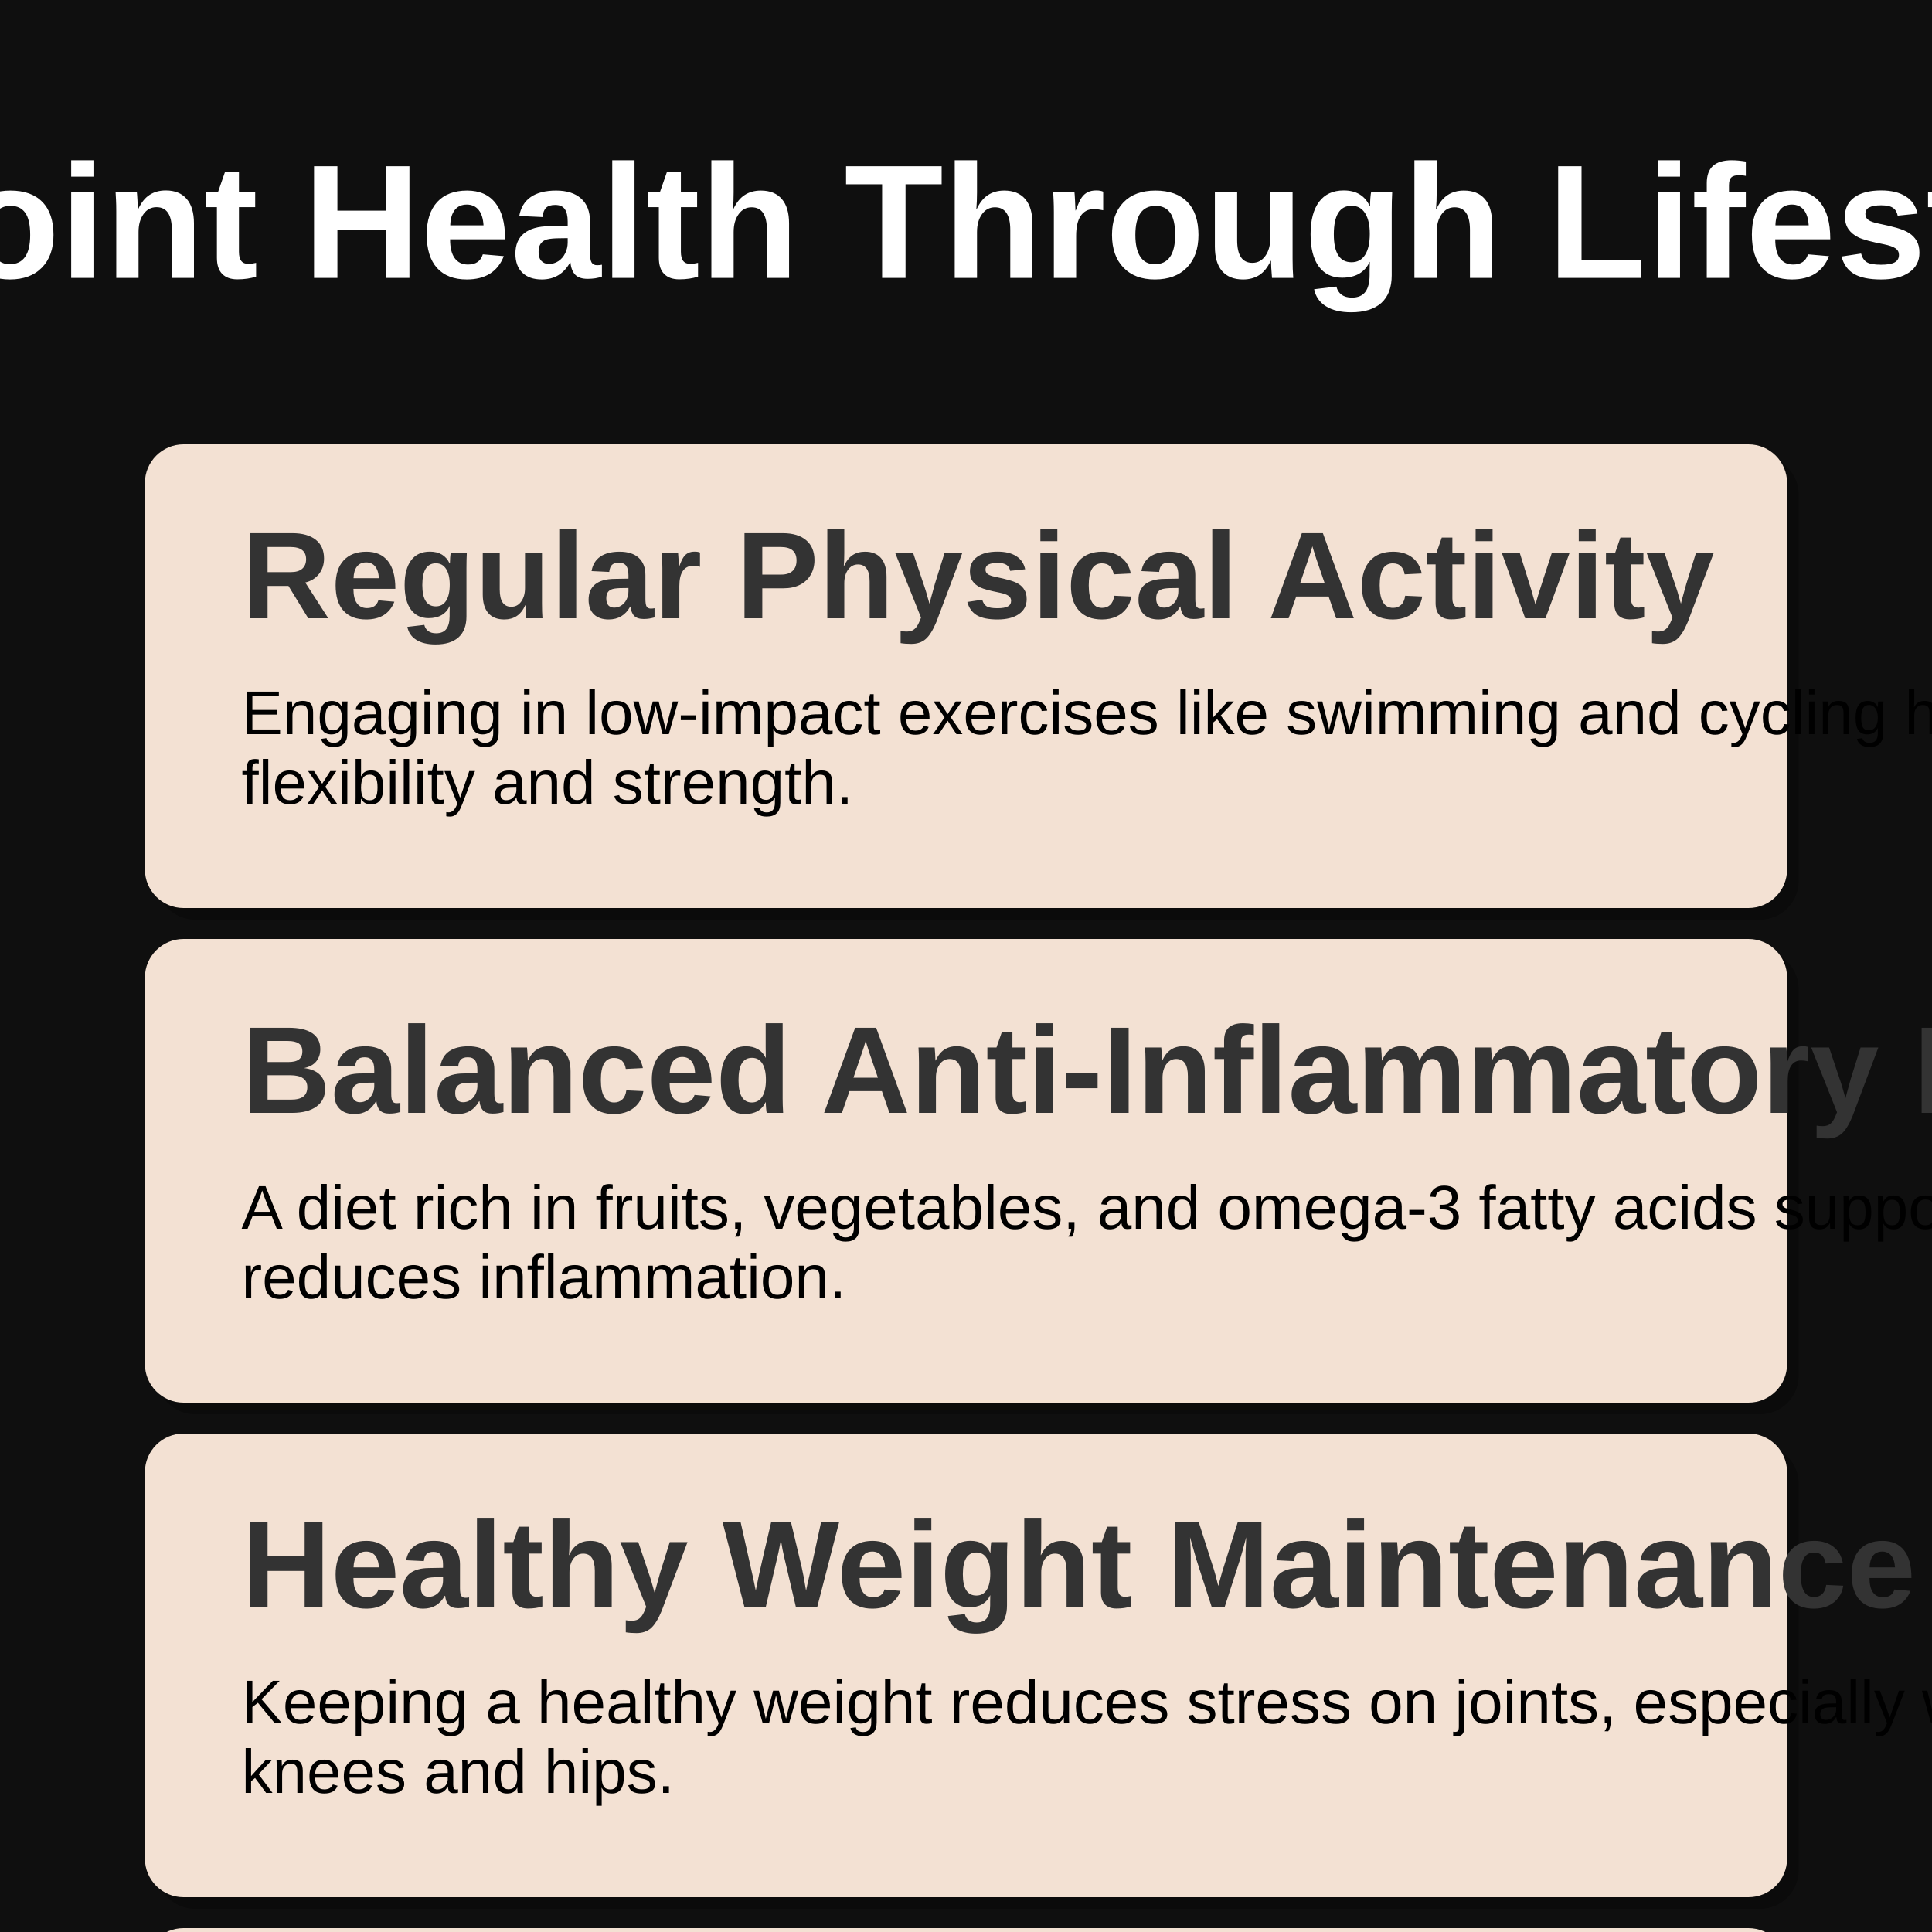
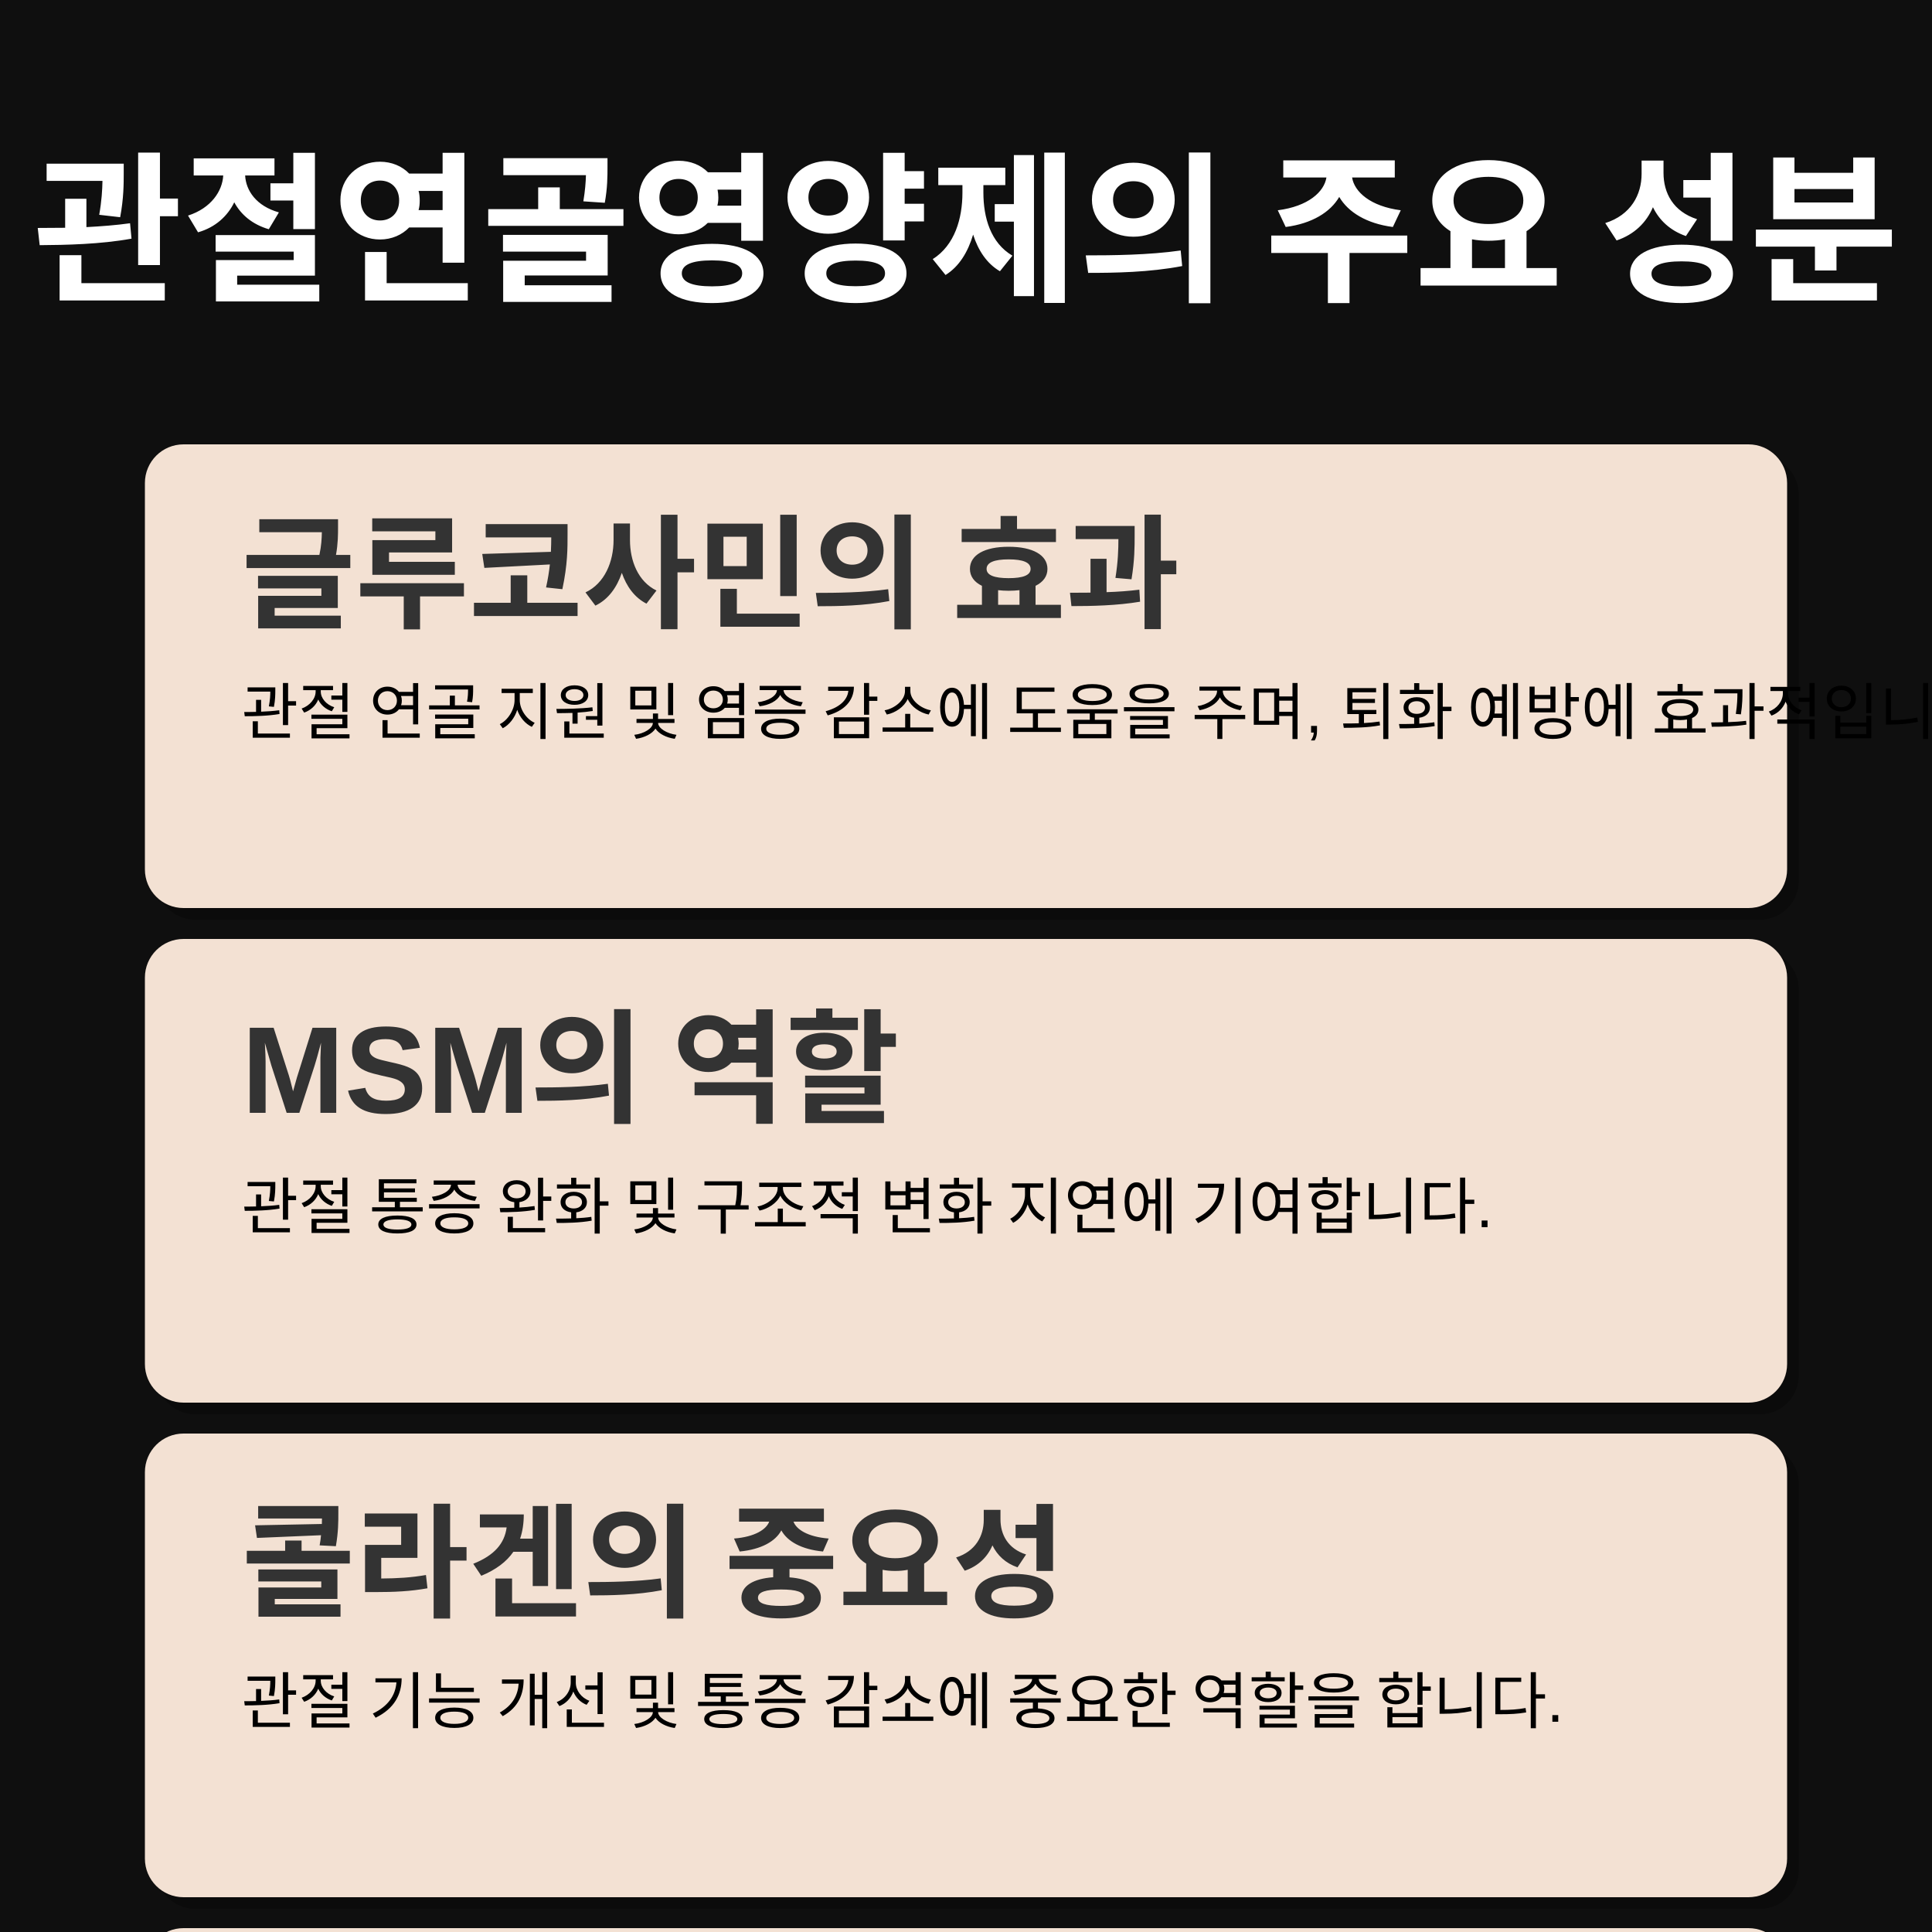
<svg xmlns="http://www.w3.org/2000/svg" baseProfile="full" height="100%" preserveAspectRatio="xMidYMid meet" version="1.1" viewBox="0 0 500 500" width="100%">
  <defs />
  <style type="text/css">
        :root {
            --base-font-size: 16px;
        }
        
        svg {
            max-width: 100%;
            height: auto; /* CSS에서는 auto 사용 가능 */
            display: block; /* 불필요한 여백 방지 */
        }
        
        .diagram-main-title {
            font-family: Arial, sans-serif;
            font-weight: bold;
            font-size: 42px;
        }

        .diagram-card-title {
            font-family: Arial, sans-serif;
            font-weight: bold;
            font-size: 32px;
        }

        .card-content {
            font-family: Arial, sans-serif;
            font-size: 24px;
        }
        
        .diagram-text {
            font-size: 16px;
        }
        
        .diagram-title {
            font-size: 24px;
        }
        
        /* 반응형 폰트 크기 */
        @media screen and (max-width: 800px) {
            .diagram-main-title { font-size: 36px; }
            .diagram-card-title { font-size: 28px; }
            .diagram-text { font-size: 14px; }
            .diagram-title { font-size: 22px; }
            .card-content { font-size: 20px; }
        }
        
        @media screen and (max-width: 600px) {
            .diagram-main-title { font-size: 30px; }
            .diagram-card-title { font-size: 24px; }
            .diagram-text { font-size: 12px; }
            .diagram-title { font-size: 20px; }
            .card-content { font-size: 16px; }
        }
        
        @media screen and (max-width: 400px) {
            .diagram-main-title { font-size: 24px; }
            .diagram-card-title { font-size: 20px; }
            .diagram-text { font-size: 10px; }
            .diagram-title { font-size: 18px; }
            .card-content { font-size: 14px; }
        }
    </style>
  <rect fill="#0f0f0f" height="500" width="500" x="0" y="0" />
  <rect fill="#0f0f0f" height="120" opacity="0.5" width="500" x="0" y="10" />
-   <text class="diagram-main-title" dominant-baseline="middle" fill="#FFFFFF" font-family="Arial" font-size="100px" font-weight="bold" text-anchor="middle" x="250.0" y="60">Enhancing Joint Health Through Lifestyle Changes</text>
+   <text class="diagram-main-title" dominant-baseline="middle" fill="#FFFFFF" font-family="Arial" font-size="100px" font-weight="bold" text-anchor="middle" x="250.0" y="60">관절연골영양제의 주요 성분</text>
  <rect fill="#000000" height="120" opacity="0.3" rx="10" ry="10" width="425.0" x="40.5" y="118" />
  <g>
    <rect fill="#FEEBDC" height="120" opacity="0.95" rx="10" ry="10" width="425.0" x="37.5" y="115" />
  </g>
-   <text class="diagram-card-title" fill="#333333" font-family="Arial" font-size="65px" font-weight="bold" text-anchor="start" x="62.5" y="160">Regular Physical Activity</text>
+   <text class="diagram-card-title" fill="#333333" font-family="Arial" font-size="65px" font-weight="bold" text-anchor="start" x="62.5" y="160">글루코사민의 효과</text>
  <g>
-     <text class="diagram-text card-content" fill="#000000" font-family="Arial" font-size="15px" font-weight="normal" text-anchor="start" x="62.5" y="190.0">Engaging in low-impact exercises like swimming and cycling helps maintain joint</text>
-     <text class="diagram-text card-content" fill="#000000" font-family="Arial" font-size="15px" font-weight="normal" text-anchor="start" x="62.5" y="208.0">flexibility and strength.</text>
+     <text class="diagram-text card-content" fill="#000000" font-family="Arial" font-size="15px" font-weight="normal" text-anchor="start" x="62.5" y="190.0">관절 연골 지원 및 염증 감소에 도움을 주며, 퇴화 예방에 효과적입니다.</text>
  </g>
  <rect fill="#000000" height="120" opacity="0.3" rx="10" ry="10" width="425.0" x="40.5" y="246" />
  <g>
    <rect fill="#FEEBDC" height="120" opacity="0.95" rx="10" ry="10" width="425.0" x="37.5" y="243" />
  </g>
-   <text class="diagram-card-title" fill="#333333" font-family="Arial" font-size="65px" font-weight="bold" text-anchor="start" x="62.5" y="288">Balanced Anti-Inflammatory Diet</text>
+   <text class="diagram-card-title" fill="#333333" font-family="Arial" font-size="65px" font-weight="bold" text-anchor="start" x="62.5" y="288">MSM의 역할</text>
  <g>
-     <text class="diagram-text card-content" fill="#000000" font-family="Arial" font-size="15px" font-weight="normal" text-anchor="start" x="62.5" y="318.0">A diet rich in fruits, vegetables, and omega-3 fatty acids supports joint function and</text>
-     <text class="diagram-text card-content" fill="#000000" font-family="Arial" font-size="15px" font-weight="normal" text-anchor="start" x="62.5" y="336.0">reduces inflammation.</text>
+     <text class="diagram-text card-content" fill="#000000" font-family="Arial" font-size="15px" font-weight="normal" text-anchor="start" x="62.5" y="318.0">관절 통증 완화 및 구조적 변화 지연에 기여합니다.</text>
  </g>
  <rect fill="#000000" height="120" opacity="0.3" rx="10" ry="10" width="425.0" x="40.5" y="374" />
  <g>
    <rect fill="#FEEBDC" height="120" opacity="0.95" rx="10" ry="10" width="425.0" x="37.5" y="371" />
  </g>
-   <text class="diagram-card-title" fill="#333333" font-family="Arial" font-size="65px" font-weight="bold" text-anchor="start" x="62.5" y="416">Healthy Weight Maintenance</text>
+   <text class="diagram-card-title" fill="#333333" font-family="Arial" font-size="65px" font-weight="bold" text-anchor="start" x="62.5" y="416">콜라겐의 중요성</text>
  <g>
-     <text class="diagram-text card-content" fill="#000000" font-family="Arial" font-size="15px" font-weight="normal" text-anchor="start" x="62.5" y="446.0">Keeping a healthy weight reduces stress on joints, especially weight-bearing ones like</text>
-     <text class="diagram-text card-content" fill="#000000" font-family="Arial" font-size="15px" font-weight="normal" text-anchor="start" x="62.5" y="464.0">knees and hips.</text>
+     <text class="diagram-text card-content" fill="#000000" font-family="Arial" font-size="15px" font-weight="normal" text-anchor="start" x="62.5" y="446.0">관절 기능 개선 및 통증 감소에 중요한 역할을 합니다.</text>
  </g>
  <rect fill="#000000" height="120" opacity="0.3" rx="10" ry="10" width="425.0" x="40.5" y="502" />
  <g>
    <rect fill="#FEEBDC" height="120" opacity="0.95" rx="10" ry="10" width="425.0" x="37.5" y="499" />
  </g>
-   <text class="diagram-card-title" fill="#333333" font-family="Arial" font-size="65px" font-weight="bold" text-anchor="start" x="62.5" y="544">Hydration and Flexibility Practices</text>
+   <text class="diagram-card-title" fill="#333333" font-family="Arial" font-size="65px" font-weight="bold" text-anchor="start" x="62.5" y="544">히알루론산의 기능</text>
  <g>
-     <text class="diagram-text card-content" fill="#000000" font-family="Arial" font-size="15px" font-weight="normal" text-anchor="start" x="62.5" y="574.0">Staying hydrated aids joint lubrication; practices like yoga improve balance and</text>
-     <text class="diagram-text card-content" fill="#000000" font-family="Arial" font-size="15px" font-weight="normal" text-anchor="start" x="62.5" y="592.0">flexibility.</text>
+     <text class="diagram-text card-content" fill="#000000" font-family="Arial" font-size="15px" font-weight="normal" text-anchor="start" x="62.5" y="574.0">관절 윤활 개선 및 염증 감소에 도움을 줍니다.</text>
  </g>
</svg>
